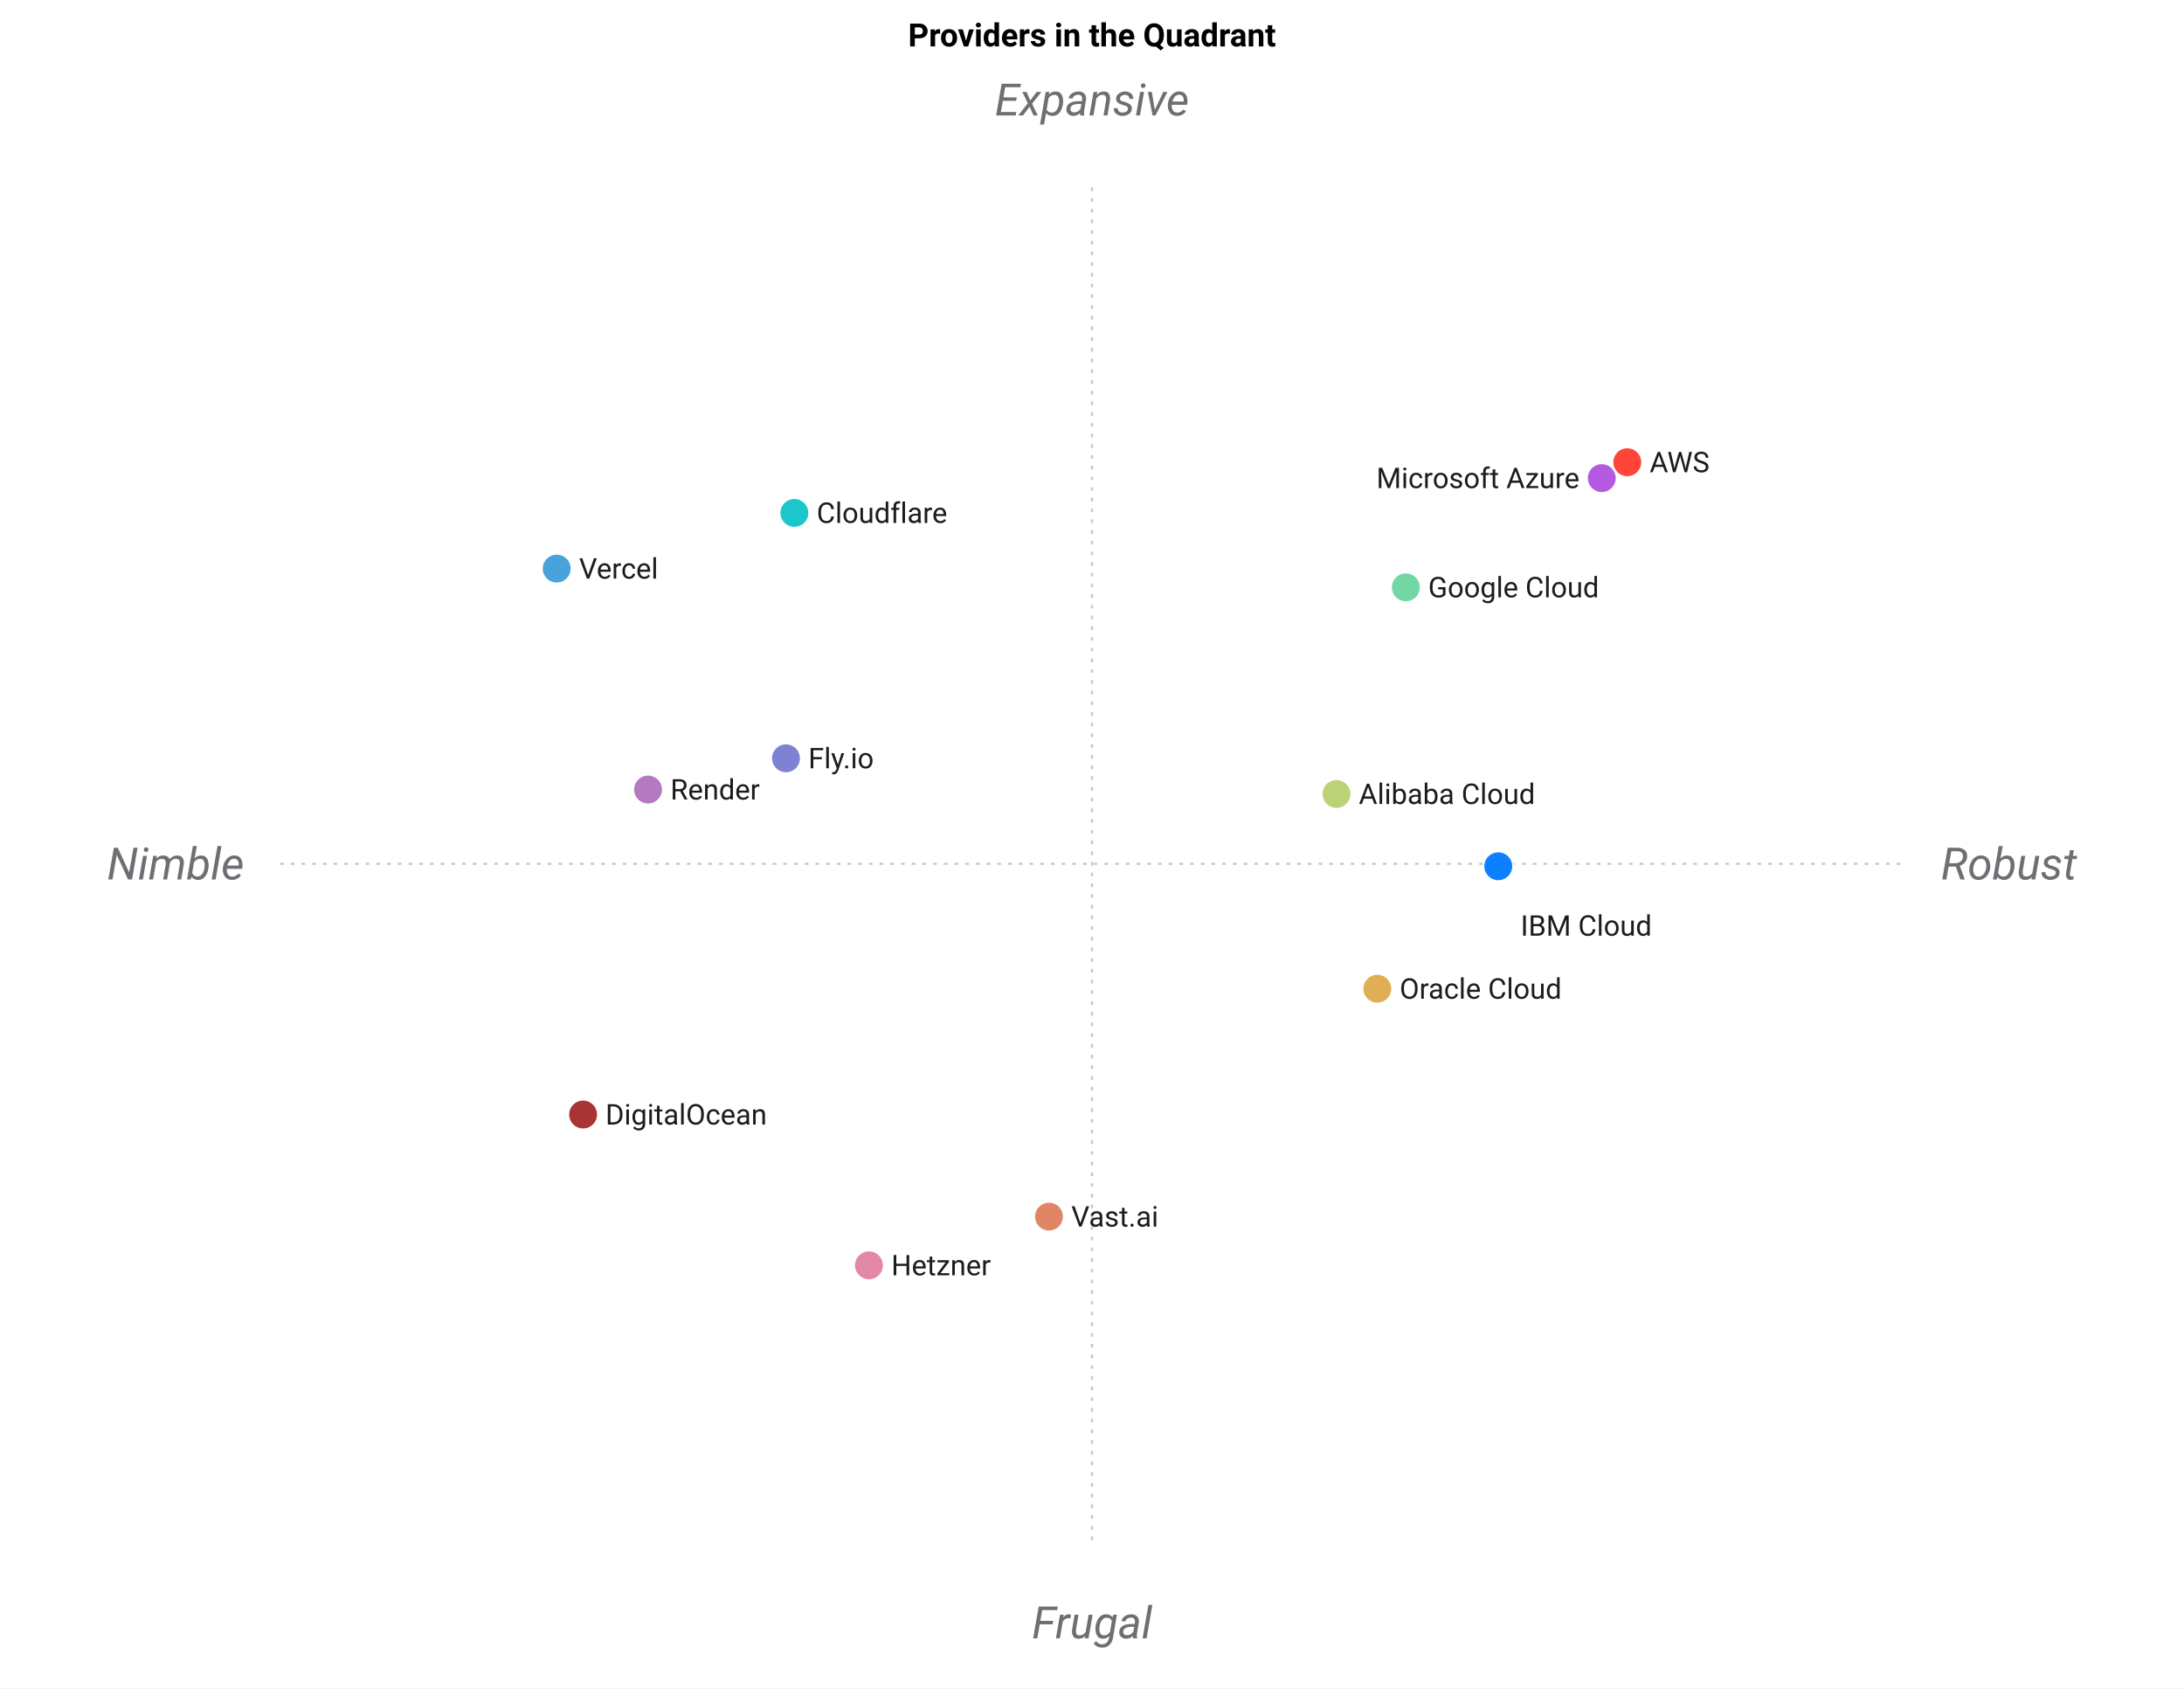
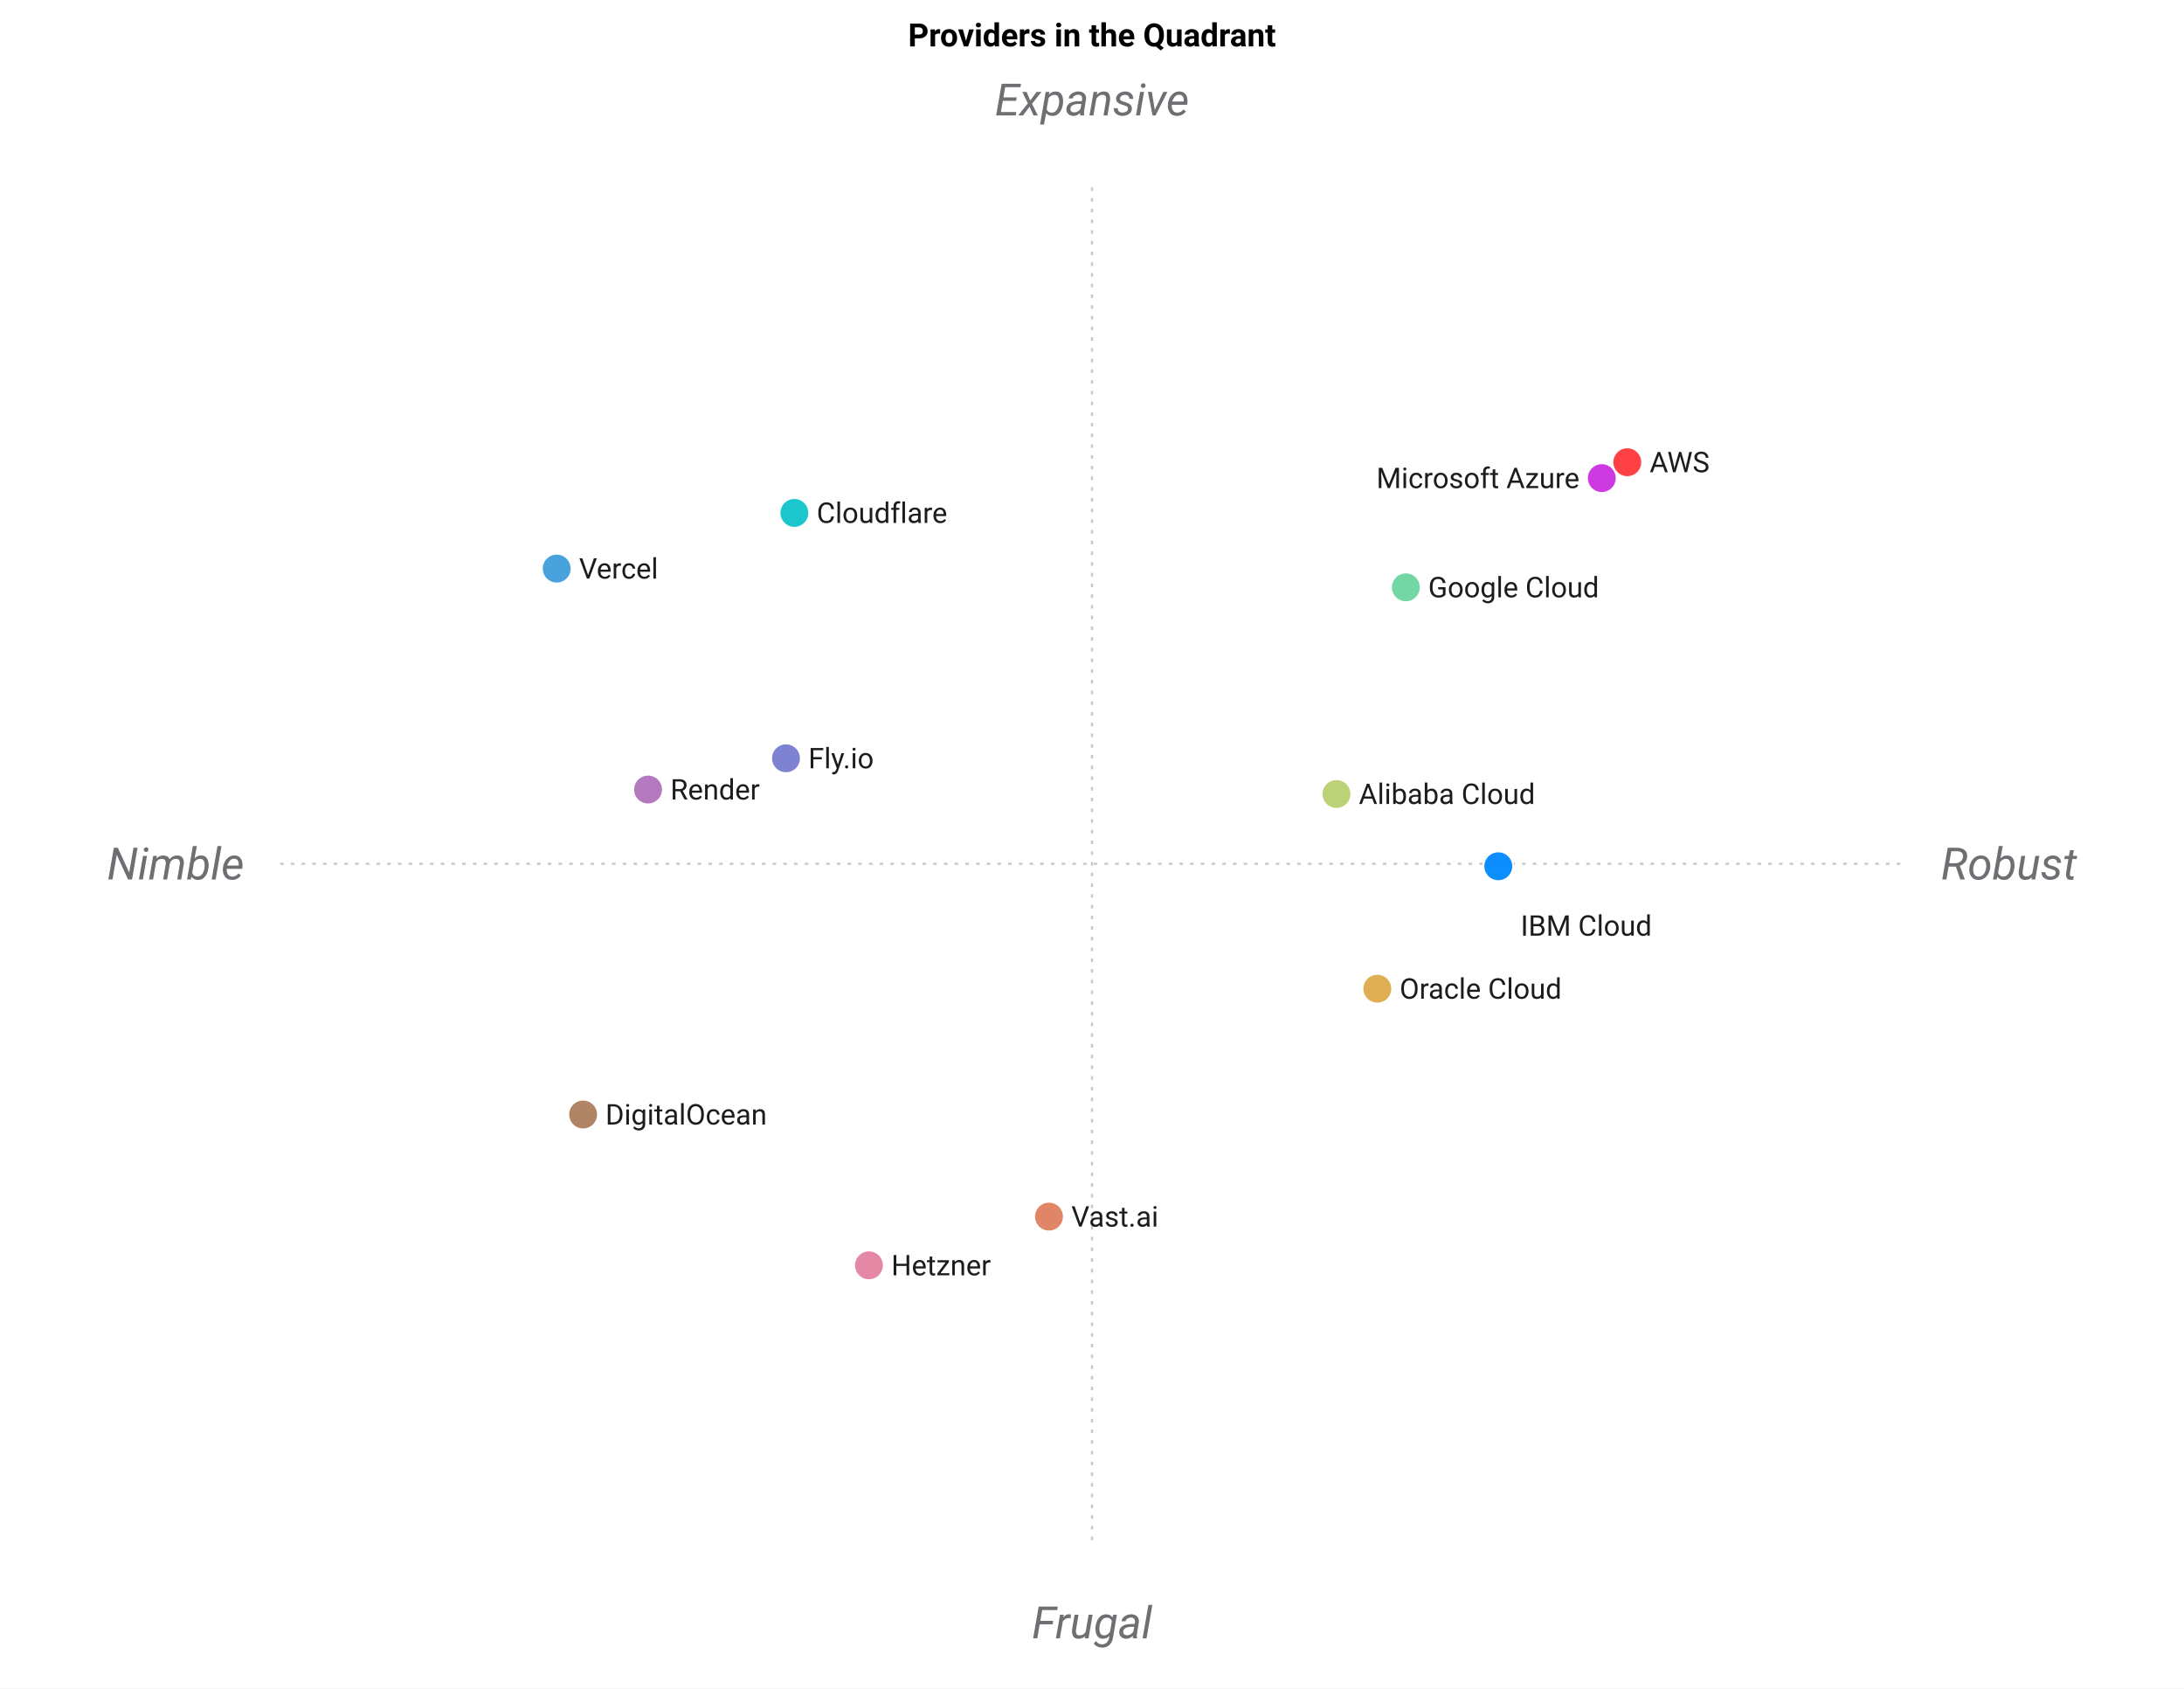
<svg xmlns="http://www.w3.org/2000/svg" width="1224" height="946" viewBox="0 0 1224 946" role="img" aria-labelledby="sp-title sp-desc" font-family="Roboto, -apple-system, Helvetica, Arial, sans-serif">
  <rect width="1224" height="946" fill="#FFFFFF" />
  <style>.sp-dot{cursor:pointer}.sp-dot:hover circle,.sp-dot:focus circle{stroke-width:2.4}.sp-dot:hover,.sp-dot:focus{filter:brightness(1.08);outline:none}</style>
  <line x1="157.0" y1="484.0" x2="1067.0" y2="484.0" stroke="#C7C7CC" stroke-width="1.2" stroke-dasharray="2,4" />
  <line x1="612.0" y1="863.0" x2="612.0" y2="105.0" stroke="#C7C7CC" stroke-width="1.2" stroke-dasharray="2,4" />
  <text data-pole="right" x="1164.0" y="492.8" font-size="25" font-style="italic" fill="#6E6E73" text-anchor="end">Robust</text>
  <text data-pole="left" x="60.0" y="492.8" font-size="25" font-style="italic" fill="#6E6E73" text-anchor="start">Nimble</text>
  <text data-pole="top" x="612.0" y="64.7" font-size="25" font-style="italic" fill="#6E6E73" text-anchor="middle">Expansive</text>
  <text data-pole="bottom" x="612.0" y="918.0" font-size="25" font-style="italic" fill="#6E6E73" text-anchor="middle">Frugal</text>
  <g class="sp-dot" tabindex="0" role="img" aria-label="Providers: AWS role: best axis1: 2.26 axis2: 2.60">
-     <circle cx="912.0" cy="259.0" r="8.31" fill="#FF3B30" stroke="white" stroke-width="1" opacity="0.95" />
+     <circle cx="912.0" cy="259.0" r="8.31" fill="#FF383C" stroke="white" stroke-width="1" opacity="0.95" />
  </g>
  <text x="924.5" y="264.6" font-size="16" fill="#1C1C1E" text-anchor="start">AWS</text>
  <g class="sp-dot" tabindex="0" role="img" aria-label="Providers: Google Cloud role: competitor axis1: 1.32 axis2: 1.79">
    <circle cx="787.9" cy="329.1" r="8.31" fill="#6BD5A0" stroke="white" stroke-width="1" opacity="0.95" />
  </g>
  <text x="800.4" y="334.7" font-size="16" fill="#1C1C1E" text-anchor="start">Google Cloud</text>
  <g class="sp-dot" tabindex="0" role="img" aria-label="Providers: Microsoft Azure role: top axis1: 2.15 axis2: 2.50">
-     <circle cx="897.7" cy="267.9" r="8.31" fill="#AF52DE" stroke="white" stroke-width="1" opacity="0.95" />
+     <circle cx="897.7" cy="267.9" r="8.31" fill="#CB30E0" stroke="white" stroke-width="1" opacity="0.95" />
  </g>
  <text x="885.2" y="273.5" font-size="16" fill="#1C1C1E" text-anchor="end">Microsoft Azure</text>
  <g class="sp-dot" tabindex="0" role="img" aria-label="Providers: Oracle Cloud role: competitor axis1: 1.20 axis2: -0.81">
    <circle cx="771.9" cy="554.0" r="8.31" fill="#DEAB4D" stroke="white" stroke-width="1" opacity="0.95" />
  </g>
  <text x="784.4" y="559.6" font-size="16" fill="#1C1C1E" text-anchor="start">Oracle Cloud</text>
  <g class="sp-dot" tabindex="0" role="img" aria-label="Providers: IBM Cloud role: right axis1: 1.71 axis2: -0.02">
-     <circle cx="839.7" cy="485.4" r="8.31" fill="#007AFF" stroke="white" stroke-width="1" opacity="0.95" />
+     <circle cx="839.7" cy="485.4" r="8.31" fill="#0088FF" stroke="white" stroke-width="1" opacity="0.95" />
  </g>
  <text x="852.2" y="524.3" font-size="16" fill="#1C1C1E" text-anchor="start">IBM Cloud</text>
  <g class="sp-dot" tabindex="0" role="img" aria-label="Providers: Alibaba Cloud role: competitor axis1: 1.03 axis2: 0.45">
    <circle cx="749.0" cy="444.9" r="8.31" fill="#BAD070" stroke="white" stroke-width="1" opacity="0.95" />
  </g>
  <text x="761.5" y="450.5" font-size="16" fill="#1C1C1E" text-anchor="start">Alibaba Cloud</text>
  <g class="sp-dot" tabindex="0" role="img" aria-label="Providers: DigitalOcean role: worst axis1: -2.15 axis2: -1.62">
-     <circle cx="326.8" cy="624.5" r="8.31" fill="#A52A2A" stroke="white" stroke-width="1" opacity="0.95" />
+     <circle cx="326.8" cy="624.5" r="8.31" fill="#AC7F5E" stroke="white" stroke-width="1" opacity="0.95" />
  </g>
  <text x="339.3" y="630.1" font-size="16" fill="#1C1C1E" text-anchor="start">DigitalOcean</text>
  <g class="sp-dot" tabindex="0" role="img" aria-label="Providers: Cloudflare role: competitor axis1: -1.26 axis2: 2.27">
    <circle cx="445.2" cy="287.4" r="8.31" fill="#10C4CB" stroke="white" stroke-width="1" opacity="0.95" />
  </g>
  <text x="457.7" y="293.0" font-size="16" fill="#1C1C1E" text-anchor="start">Cloudflare</text>
  <g class="sp-dot" tabindex="0" role="img" aria-label="Providers: Vercel role: competitor axis1: -2.26 axis2: 1.91">
    <circle cx="312.0" cy="318.6" r="8.31" fill="#3F9EDA" stroke="white" stroke-width="1" opacity="0.95" />
  </g>
  <text x="324.5" y="324.2" font-size="16" fill="#1C1C1E" text-anchor="start">Vercel</text>
  <g class="sp-dot" tabindex="0" role="img" aria-label="Providers: Hetzner role: competitor axis1: -0.94 axis2: -2.60">
    <circle cx="487.0" cy="709.0" r="8.31" fill="#E482A1" stroke="white" stroke-width="1" opacity="0.95" />
  </g>
  <text x="499.5" y="714.6" font-size="16" fill="#1C1C1E" text-anchor="start">Hetzner</text>
  <g class="sp-dot" tabindex="0" role="img" aria-label="Providers: Fly.io role: competitor axis1: -1.29 axis2: 0.68">
    <circle cx="440.5" cy="424.9" r="8.31" fill="#787CD0" stroke="white" stroke-width="1" opacity="0.95" />
  </g>
  <text x="453.0" y="430.5" font-size="16" fill="#1C1C1E" text-anchor="start">Fly.io</text>
  <g class="sp-dot" tabindex="0" role="img" aria-label="Providers: Render role: competitor axis1: -1.87 axis2: 0.48">
    <circle cx="363.2" cy="442.4" r="8.31" fill="#AF73BD" stroke="white" stroke-width="1" opacity="0.95" />
  </g>
  <text x="375.7" y="448.0" font-size="16" fill="#1C1C1E" text-anchor="start">Render</text>
  <g class="sp-dot" tabindex="0" role="img" aria-label="Providers: Vast.ai role: competitor axis1: -0.18 axis2: -2.29">
    <circle cx="587.9" cy="681.7" r="8.31" fill="#DE805F" stroke="white" stroke-width="1" opacity="0.95" />
  </g>
  <text x="600.4" y="687.3" font-size="16" fill="#1C1C1E" text-anchor="start">Vast.ai</text>
  <text x="612.0" y="26" font-size="18" font-weight="bold" fill="#000" text-anchor="middle">Providers in the Quadrant</text>
</svg>
